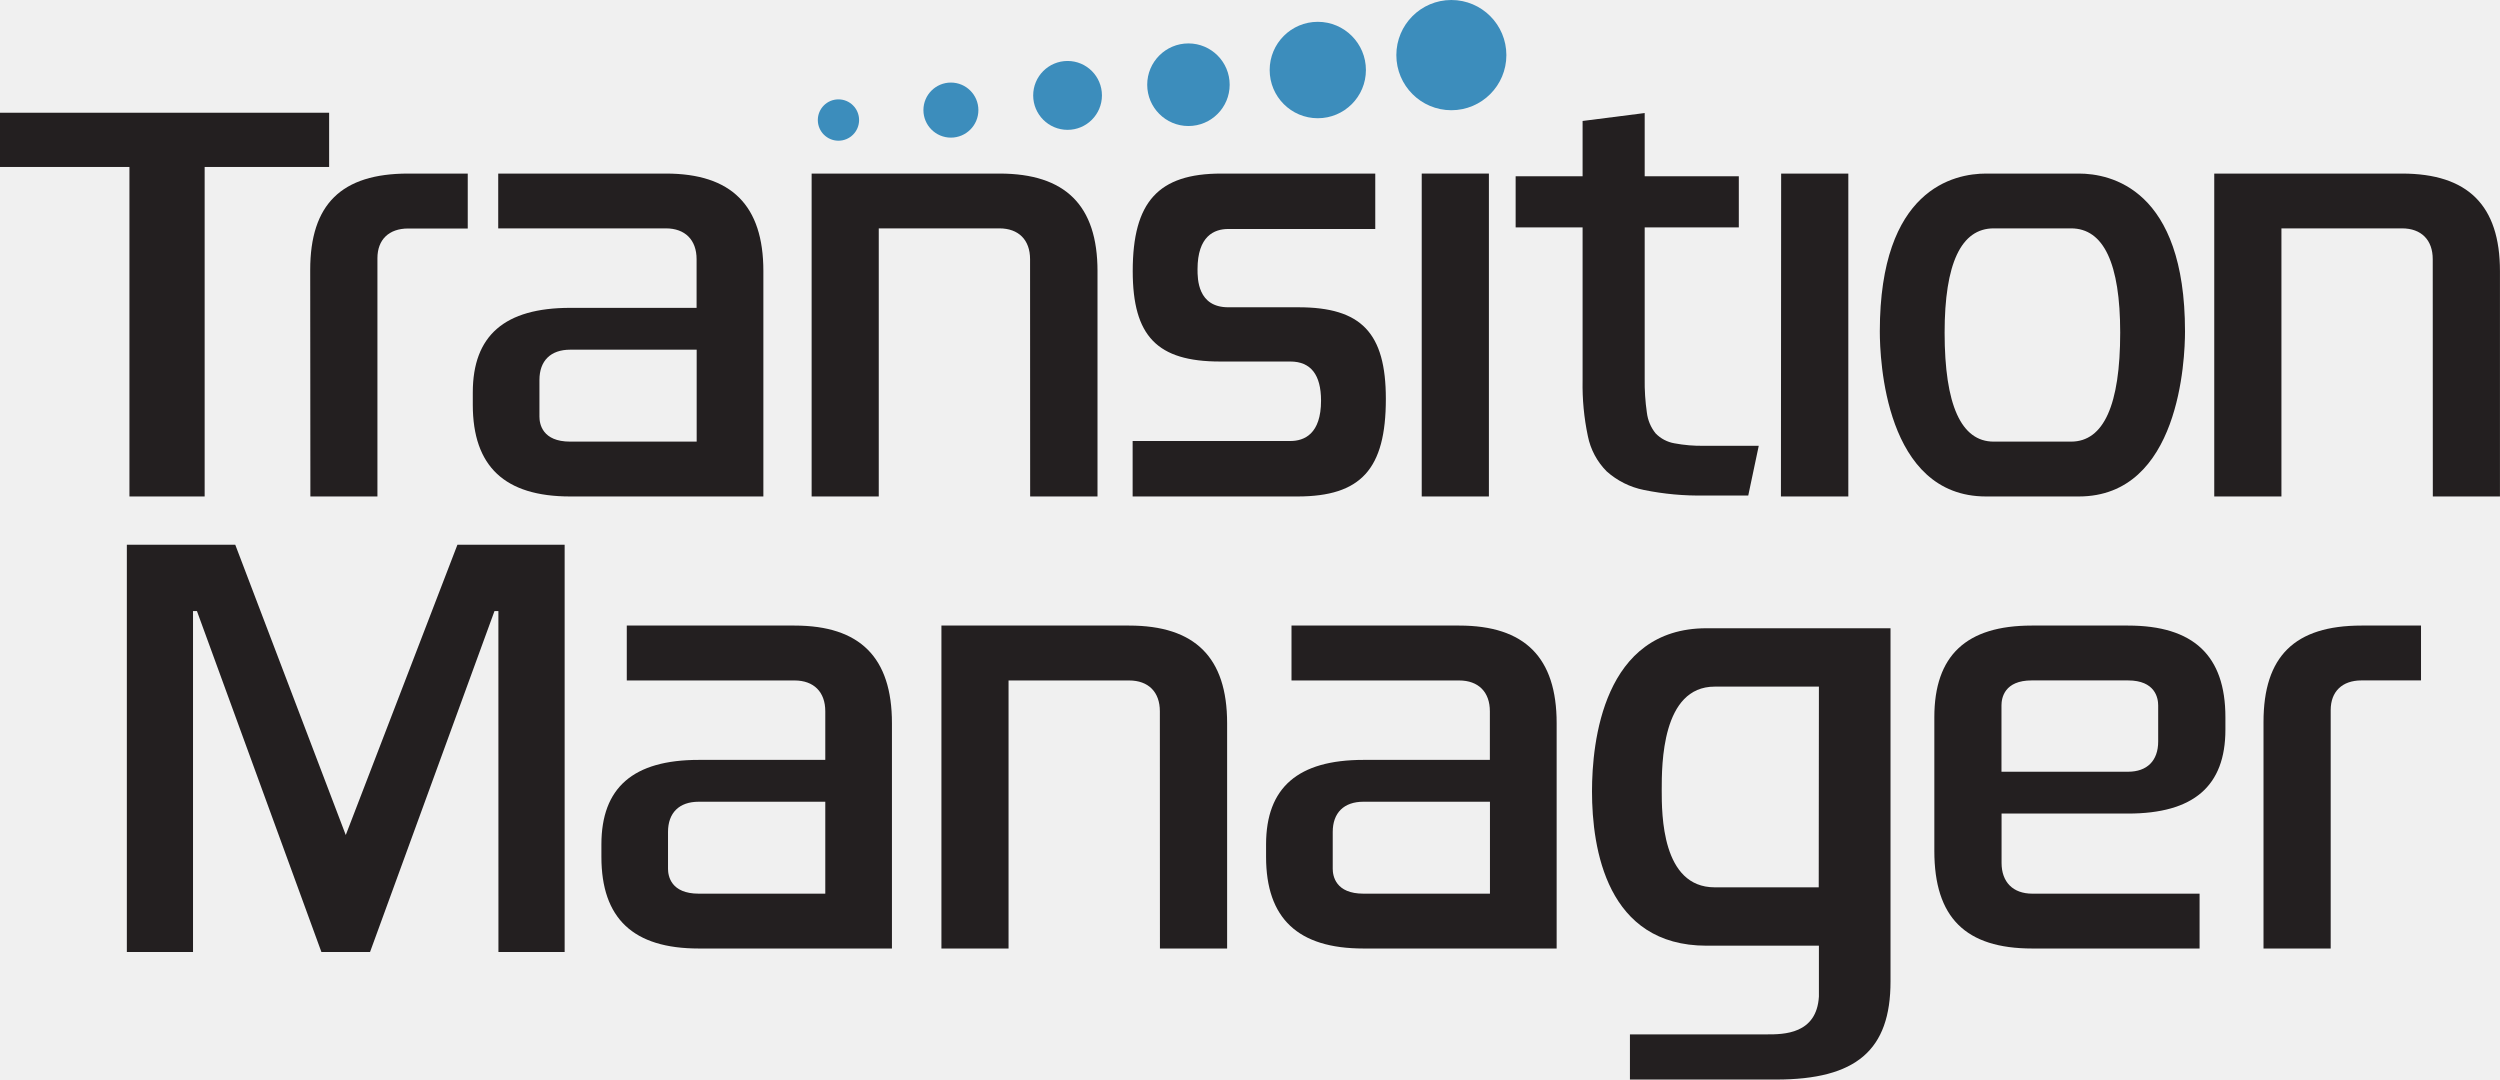
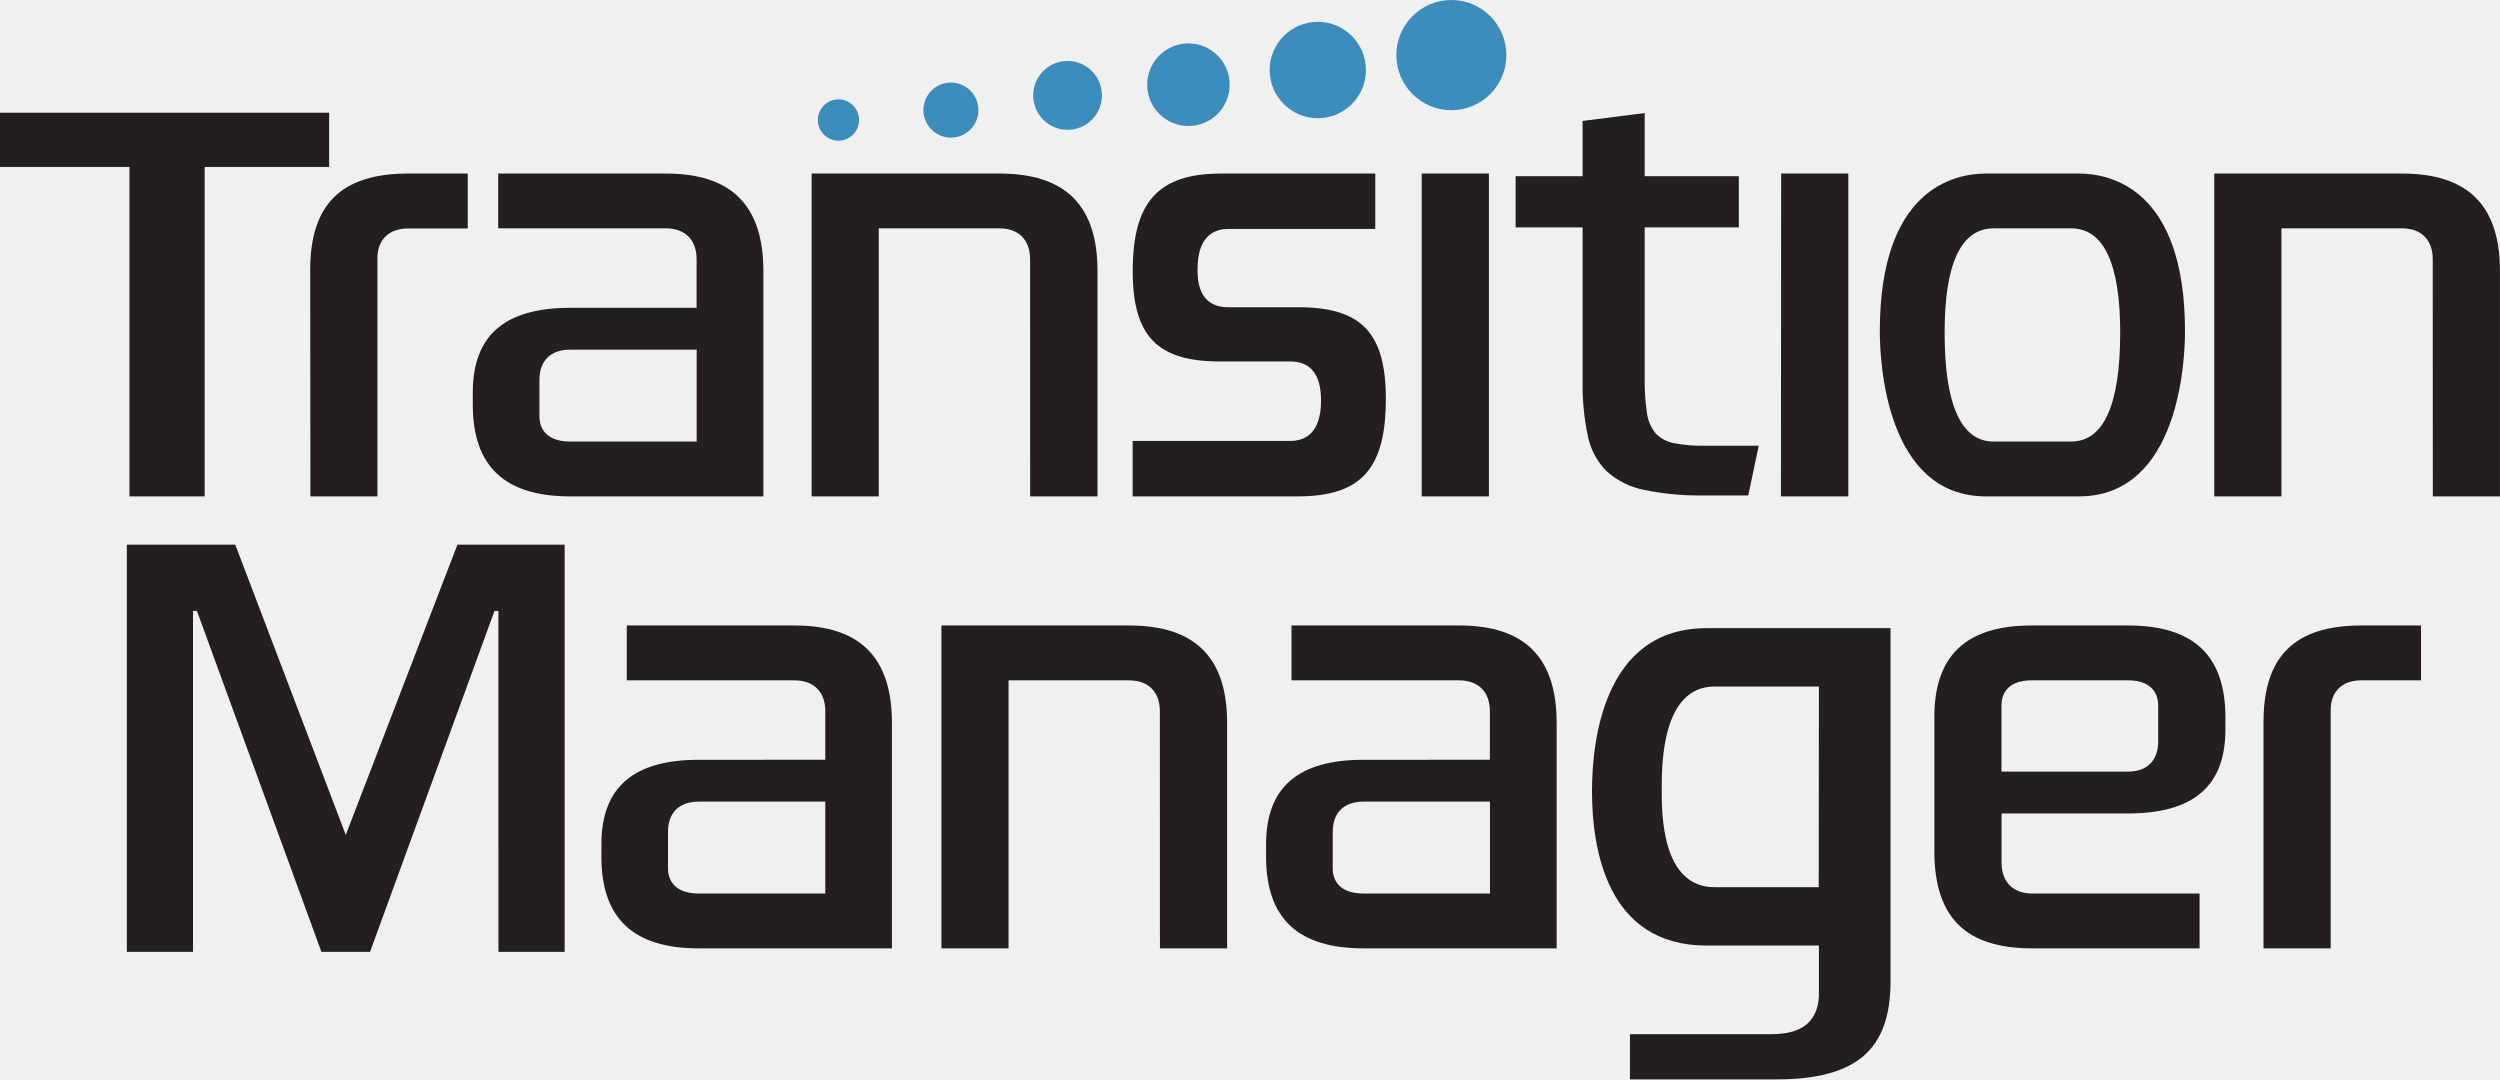
- <svg xmlns="http://www.w3.org/2000/svg" width="264" height="114" viewBox="0 0 264 114" fill="none">
+ <svg xmlns="http://www.w3.org/2000/svg" width="359" height="155" viewBox="0 0 359 155" fill="none">
  <g clip-path="url(#clip0)">
-     <path d="M88.541 14.859C89.745 14.859 90.72 13.882 90.72 12.676C90.72 11.47 89.745 10.493 88.541 10.493C87.337 10.493 86.362 11.47 86.362 12.676C86.362 13.882 87.337 14.859 88.541 14.859Z" fill="#3C8DBC" />
-     <path d="M100.415 14.534C102.018 14.534 103.318 13.232 103.318 11.626C103.318 10.02 102.018 8.719 100.415 8.719C98.812 8.719 97.513 10.02 97.513 11.626C97.513 13.232 98.812 14.534 100.415 14.534Z" fill="#3C8DBC" />
-     <path d="M112.735 13.712C114.74 13.712 116.365 12.084 116.365 10.075C116.365 8.066 114.74 6.438 112.735 6.438C110.73 6.438 109.104 8.066 109.104 10.075C109.104 12.084 110.73 13.712 112.735 13.712Z" fill="#3C8DBC" />
-     <path d="M125.499 13.308C127.904 13.308 129.853 11.355 129.853 8.946C129.853 6.537 127.904 4.585 125.499 4.585C123.095 4.585 121.146 6.537 121.146 8.946C121.146 11.355 123.095 13.308 125.499 13.308Z" fill="#3C8DBC" />
-     <path d="M139.159 12.486C141.965 12.486 144.241 10.206 144.241 7.395C144.241 4.583 141.965 2.304 139.159 2.304C136.352 2.304 134.077 4.583 134.077 7.395C134.077 10.206 136.352 12.486 139.159 12.486Z" fill="#3C8DBC" />
-     <path d="M153.263 11.64C156.472 11.64 159.073 9.034 159.073 5.82C159.073 2.606 156.472 0 153.263 0C150.055 0 147.454 2.606 147.454 5.82C147.454 9.034 150.055 11.64 153.263 11.64Z" fill="#3C8DBC" />
-     <path d="M13.669 52.427H21.611V17.632H34.756V11.905H-0.019V17.632H13.669V52.427Z" fill="#231F20" />
-     <path d="M32.776 52.427H39.856V27.266C39.856 25.305 41.071 24.13 43.102 24.13H49.394V18.329H43.102C36.045 18.329 32.758 21.58 32.758 28.501L32.776 52.427Z" fill="#231F20" />
-     <path d="M60.211 32.51C53.293 32.51 49.927 35.431 49.927 41.437V42.747C49.927 49.25 53.293 52.427 60.211 52.427H80.612V28.627C80.612 21.696 77.246 18.329 70.328 18.329H52.612V24.116H70.314C72.35 24.116 73.56 25.338 73.56 27.368V32.51H60.211ZM73.569 46.635H60.211C57.276 46.635 56.965 44.777 56.965 44.001V40.123C56.965 38.093 58.153 36.927 60.211 36.927H73.569V46.635Z" fill="#231F20" />
-     <path d="M108.784 52.427H115.897V28.627C115.897 21.696 112.512 18.329 105.548 18.329H85.708V52.427H92.797V24.116H105.53C107.57 24.116 108.775 25.338 108.775 27.368L108.784 52.427Z" fill="#231F20" />
-     <path d="M119.606 52.427H137.003C143.726 52.427 146.346 49.538 146.346 42.125C146.346 35.157 143.759 32.449 137.124 32.449H129.705C126.459 32.449 126.459 29.43 126.459 28.441C126.459 24.92 128.226 24.181 129.705 24.181H145.228V18.329H128.963C122.324 18.329 119.616 21.311 119.616 28.627C119.616 35.501 122.203 38.177 128.838 38.177H136.257C138.417 38.177 139.502 39.57 139.502 42.31C139.502 45.831 137.731 46.57 136.257 46.57H119.606V52.427Z" fill="#231F20" />
-     <path d="M150.134 52.427H157.228V18.329H150.134V52.427Z" fill="#231F20" />
-     <path d="M188.066 52.427H195.183V18.329H188.089L188.066 52.427Z" fill="#231F20" />
-     <path d="M209.724 18.329C206.353 18.329 198.508 19.95 198.508 34.999C198.508 37.912 199.05 52.427 209.724 52.427H219.516C230.18 52.427 230.737 37.912 230.737 34.999C230.737 19.95 222.892 18.329 219.516 18.329H209.724ZM218.705 46.635H210.535C207.095 46.635 205.351 42.761 205.351 35.125C205.351 27.823 207.095 24.116 210.535 24.116H218.705C222.15 24.116 223.893 27.832 223.893 35.125C223.893 42.761 222.15 46.635 218.705 46.635Z" fill="#231F20" />
-     <path d="M256.906 52.427H263.995V28.627C263.995 21.696 260.615 18.329 253.651 18.329H233.825V52.427H240.919V24.116H253.651C255.691 24.116 256.897 25.338 256.897 27.368L256.906 52.427Z" fill="#231F20" />
-     <path d="M122.49 100.163H129.584V76.362C129.584 69.432 126.2 66.06 119.235 66.06H99.414V100.163H106.503V71.857H119.235C121.275 71.857 122.481 73.078 122.481 75.108L122.49 100.163Z" fill="#231F20" />
-     <path d="M143.981 80.245C137.063 80.245 133.697 83.167 133.697 89.173V90.487C133.697 96.99 137.063 100.163 143.981 100.163H164.382V76.362C164.382 69.432 161.021 66.06 154.098 66.06H136.382V71.857H154.084C156.124 71.857 157.33 73.078 157.33 75.108V80.241L143.981 80.245ZM157.339 94.371H143.981C141.046 94.371 140.736 92.513 140.736 91.737V87.858C140.736 85.829 141.918 84.663 143.981 84.663H157.339V94.371Z" fill="#231F20" />
-     <path d="M73.787 80.245C66.87 80.245 63.508 83.167 63.508 89.173V90.487C63.508 96.99 66.87 100.163 73.787 100.163H94.189V76.362C94.189 69.432 90.827 66.06 83.904 66.06H66.188V71.857H83.904C85.945 71.857 87.15 73.078 87.15 75.108V80.241L73.787 80.245ZM87.15 94.371H73.787C70.852 94.371 70.542 92.513 70.542 91.737V87.858C70.542 85.829 71.724 84.663 73.787 84.663H87.15V94.371Z" fill="#231F20" />
-     <path d="M214.546 66.06C207.628 66.06 204.266 69.228 204.266 75.74V89.86C204.266 96.888 207.554 100.163 214.611 100.163H232.276V94.371H214.611C212.571 94.371 211.365 93.149 211.365 91.119V85.912H224.723C231.641 85.912 235.003 83.014 235.003 77.05V75.74C235.003 69.237 231.641 66.06 224.723 66.06H214.546ZM224.714 81.495H211.356V74.49C211.356 73.696 211.666 71.852 214.546 71.852H224.714C227.593 71.852 227.904 73.71 227.904 74.49V78.299C227.904 80.329 226.74 81.495 224.714 81.495Z" fill="#231F20" />
-     <path d="M239.027 100.163H246.121V74.987C246.121 73.027 247.336 71.852 249.367 71.852H255.659V66.06H249.371C242.314 66.06 239.027 69.311 239.027 76.237V100.163Z" fill="#231F20" />
-     <path d="M52.635 100.53H59.627V57.523H48.304L36.513 88.179L24.843 57.523H13.395V100.53H20.383V64.527H20.8L20.837 64.639L33.94 100.53H39.077L52.218 64.527H52.63L52.635 100.53Z" fill="#231F20" />
-     <path d="M172.121 114H187.547C196.023 114 199.639 110.902 199.639 103.642V66.343H180.207C169.292 66.343 168.115 78.388 168.115 83.567C168.115 89.656 169.687 99.865 180.207 99.865H192.077V105.23C191.845 109.23 188.312 109.23 186.615 109.23H172.121V114ZM192.058 93.702H181.074C175.478 93.702 175.478 85.977 175.478 83.436C175.478 80.733 175.478 72.507 181.074 72.507H192.077L192.058 93.702Z" fill="#231F20" />
-     <path d="M160.052 24.014H167.122V40.178C167.084 42.153 167.271 44.126 167.679 46.059C167.962 47.466 168.652 48.758 169.663 49.775C170.775 50.77 172.133 51.448 173.595 51.74C175.71 52.173 177.867 52.369 180.026 52.325H184.616L185.724 47.076H179.957C178.899 47.096 177.843 47.007 176.804 46.811C176.056 46.679 175.368 46.315 174.838 45.771C174.327 45.141 174.006 44.379 173.91 43.574C173.739 42.388 173.661 41.191 173.679 39.993V24.014H183.619V18.612H173.679V11.937L167.122 12.774V18.612H160.052V24.014Z" fill="#231F20" />
+     <path d="M120.402 20.203C122.039 20.203 123.366 18.874 123.366 17.235C123.366 15.596 122.039 14.267 120.402 14.267C118.766 14.267 117.439 15.596 117.439 17.235C117.439 18.874 118.766 20.203 120.402 20.203Z" fill="#3C8DBC" />
+     <path d="M136.55 19.761C138.73 19.761 140.497 17.991 140.497 15.808C140.497 13.624 138.73 11.854 136.55 11.854C134.37 11.854 132.603 13.624 132.603 15.808C132.603 17.991 134.37 19.761 136.55 19.761Z" fill="#3C8DBC" />
+     <path d="M153.302 18.643C156.029 18.643 158.239 16.429 158.239 13.698C158.239 10.967 156.029 8.753 153.302 8.753C150.576 8.753 148.365 10.967 148.365 13.698C148.365 16.429 150.576 18.643 153.302 18.643Z" fill="#3C8DBC" />
+     <path d="M170.66 18.094C173.93 18.094 176.581 15.439 176.581 12.164C176.581 8.888 173.93 6.233 170.66 6.233C167.39 6.233 164.74 8.888 164.74 12.164C164.74 15.439 167.39 18.094 170.66 18.094Z" fill="#3C8DBC" />
+     <path d="M189.235 16.976C193.051 16.976 196.145 13.877 196.145 10.054C196.145 6.231 193.051 3.133 189.235 3.133C185.418 3.133 182.325 6.231 182.325 10.054C182.325 13.877 185.418 16.976 189.235 16.976Z" fill="#3C8DBC" />
+     <path d="M208.415 15.826C212.778 15.826 216.315 12.284 216.315 7.913C216.315 3.543 212.778 0 208.415 0C204.052 0 200.515 3.543 200.515 7.913C200.515 12.284 204.052 15.826 208.415 15.826Z" fill="#3C8DBC" />
+     <path d="M18.587 71.282H29.388V23.973H47.263V16.186H-0.025V23.973H18.587V71.282Z" fill="#231F20" />
+     <path d="M44.571 71.282H54.199V37.072C54.199 34.407 55.85 32.809 58.612 32.809H67.168V24.921H58.612C49.016 24.921 44.545 29.342 44.545 38.752L44.571 71.282Z" fill="#231F20" />
+     <path d="M81.878 44.202C72.471 44.202 67.893 48.174 67.893 56.34V58.121C67.893 66.963 72.471 71.282 81.878 71.282H109.621V38.922C109.621 29.5 105.043 24.921 95.636 24.921H71.544V32.79H95.617C98.385 32.79 100.03 34.451 100.03 37.211V44.202H81.878ZM100.043 63.407H81.878C77.887 63.407 77.465 60.881 77.465 59.826V54.553C77.465 51.793 79.079 50.208 81.878 50.208H100.043V63.407Z" fill="#231F20" />
+     <path d="M147.93 71.282H157.603V38.922C157.603 29.5 153 24.921 143.53 24.921H116.55V71.282H126.19V32.79H143.504C146.279 32.79 147.918 34.451 147.918 37.211L147.93 71.282Z" fill="#231F20" />
+     <path d="M162.647 71.282H186.303C195.446 71.282 199.008 67.354 199.008 57.275C199.008 47.802 195.49 44.12 186.467 44.12H176.379C171.966 44.12 171.966 40.015 171.966 38.669C171.966 33.882 174.368 32.878 176.379 32.878H197.489V24.921H175.37C166.341 24.921 162.659 28.975 162.659 38.922C162.659 48.269 166.177 51.907 175.2 51.907H185.288C188.226 51.907 189.702 53.801 189.702 57.527C189.702 62.315 187.293 63.319 185.288 63.319H162.647V71.282Z" fill="#231F20" />
+     <path d="M204.159 71.282H213.806V24.921H204.159V71.282Z" fill="#231F20" />
+     <path d="M255.741 71.282H265.42V24.921H255.773L255.741 71.282Z" fill="#231F20" />
+     <path d="M285.192 24.921C280.609 24.921 269.94 27.125 269.94 47.587C269.94 51.547 270.678 71.282 285.192 71.282H298.509C313.011 71.282 313.767 51.547 313.767 47.587C313.767 27.125 303.099 24.921 298.509 24.921H285.192ZM297.405 63.407H286.296C281.617 63.407 279.247 58.14 279.247 47.757C279.247 37.83 281.617 32.79 286.296 32.79H297.405C302.09 32.79 304.461 37.842 304.461 47.757C304.461 58.14 302.09 63.407 297.405 63.407Z" fill="#231F20" />
+     <path d="M349.353 71.282H358.994V38.922C358.994 29.5 354.397 24.921 344.927 24.921H317.966V71.282H327.613V32.79H344.927C347.701 32.79 349.341 34.451 349.341 37.211L349.353 71.282Z" fill="#231F20" />
+     <path d="M166.568 136.186H176.215V103.826C176.215 94.403 171.612 89.818 162.142 89.818H135.188V136.186H144.828V97.7H162.142C164.916 97.7 166.556 99.361 166.556 102.121L166.568 136.186Z" fill="#231F20" />
+     <path d="M195.793 109.106C186.385 109.106 181.808 113.078 181.808 121.244V123.031C181.808 131.873 186.385 136.186 195.793 136.186H223.535V103.826C223.535 94.403 218.964 89.818 209.55 89.818H185.459V97.7H209.531C212.306 97.7 213.945 99.361 213.945 102.121V109.099L195.793 109.106ZM213.958 128.311H195.793C191.801 128.311 191.379 125.785 191.379 124.73V119.457C191.379 116.697 192.987 115.112 195.793 115.112H213.958V128.311Z" fill="#231F20" />
+     <path d="M100.34 109.106C90.932 109.106 86.361 113.078 86.361 121.244V123.031C86.361 131.873 90.932 136.186 100.34 136.186H128.082V103.826C128.082 94.403 123.511 89.818 114.097 89.818H90.005V97.7H114.097C116.872 97.7 118.511 99.361 118.511 102.121V109.099L100.34 109.106ZM118.511 128.311H100.34C96.348 128.311 95.926 125.785 95.926 124.73V119.457C95.926 116.697 97.534 115.112 100.34 115.112H118.511V128.311Z" fill="#231F20" />
+     <path d="M291.75 89.818C282.343 89.818 277.771 94.125 277.771 102.98V122.179C277.771 131.734 282.242 136.186 291.838 136.186H315.86V128.311H291.838C289.064 128.311 287.424 126.65 287.424 123.89V116.81H305.589C314.997 116.81 319.568 112.87 319.568 104.761V102.98C319.568 94.138 314.997 89.818 305.589 89.818H291.75ZM305.577 110.805H287.412V101.281C287.412 100.201 287.834 97.694 291.75 97.694H305.577C309.492 97.694 309.915 100.22 309.915 101.281V106.459C309.915 109.219 308.332 110.805 305.577 110.805Z" fill="#231F20" />
+     <path d="M325.041 136.186H334.688V101.957C334.688 99.291 336.34 97.694 339.101 97.694H347.657V89.818H339.107C329.511 89.818 325.041 94.239 325.041 103.655V136.186Z" fill="#231F20" />
+     <path d="M71.576 136.685H81.084V78.21H65.686L49.653 119.892L33.783 78.21H18.215V136.685H27.717V87.734H28.285L28.335 87.886L46.153 136.685H53.139L71.008 87.734H71.569L71.576 136.685Z" fill="#231F20" />
+     <path d="M234.058 155H255.035C266.561 155 271.479 150.788 271.479 140.916V90.204H245.054C230.212 90.204 228.611 106.579 228.611 113.621C228.611 121.901 230.748 135.782 245.054 135.782H261.195V143.076C260.88 148.514 256.076 148.514 253.768 148.514H234.058V155ZM261.17 127.401H246.233C238.623 127.401 238.623 116.899 238.623 113.444C238.623 109.769 238.623 98.584 246.233 98.584H261.195L261.17 127.401Z" fill="#231F20" />
+     <path d="M217.646 32.651H227.261V54.629C227.209 57.314 227.463 59.996 228.018 62.624C228.403 64.537 229.341 66.294 230.716 67.676C232.228 69.029 234.075 69.952 236.063 70.348C238.94 70.937 241.873 71.204 244.808 71.144H251.05L252.557 64.007H244.714C243.276 64.034 241.839 63.913 240.426 63.647C239.409 63.467 238.475 62.972 237.753 62.232C237.059 61.376 236.622 60.34 236.492 59.245C236.258 57.633 236.153 56.005 236.177 54.376V32.651H249.695V25.306H236.177V16.231L227.261 17.367V25.306H217.646V32.651Z" fill="#231F20" />
  </g>
  <defs>
    <clipPath id="clip0">
-       <rect width="264" height="114" fill="white" />
+       <rect width="359" height="155" fill="white" />
    </clipPath>
  </defs>
</svg>
